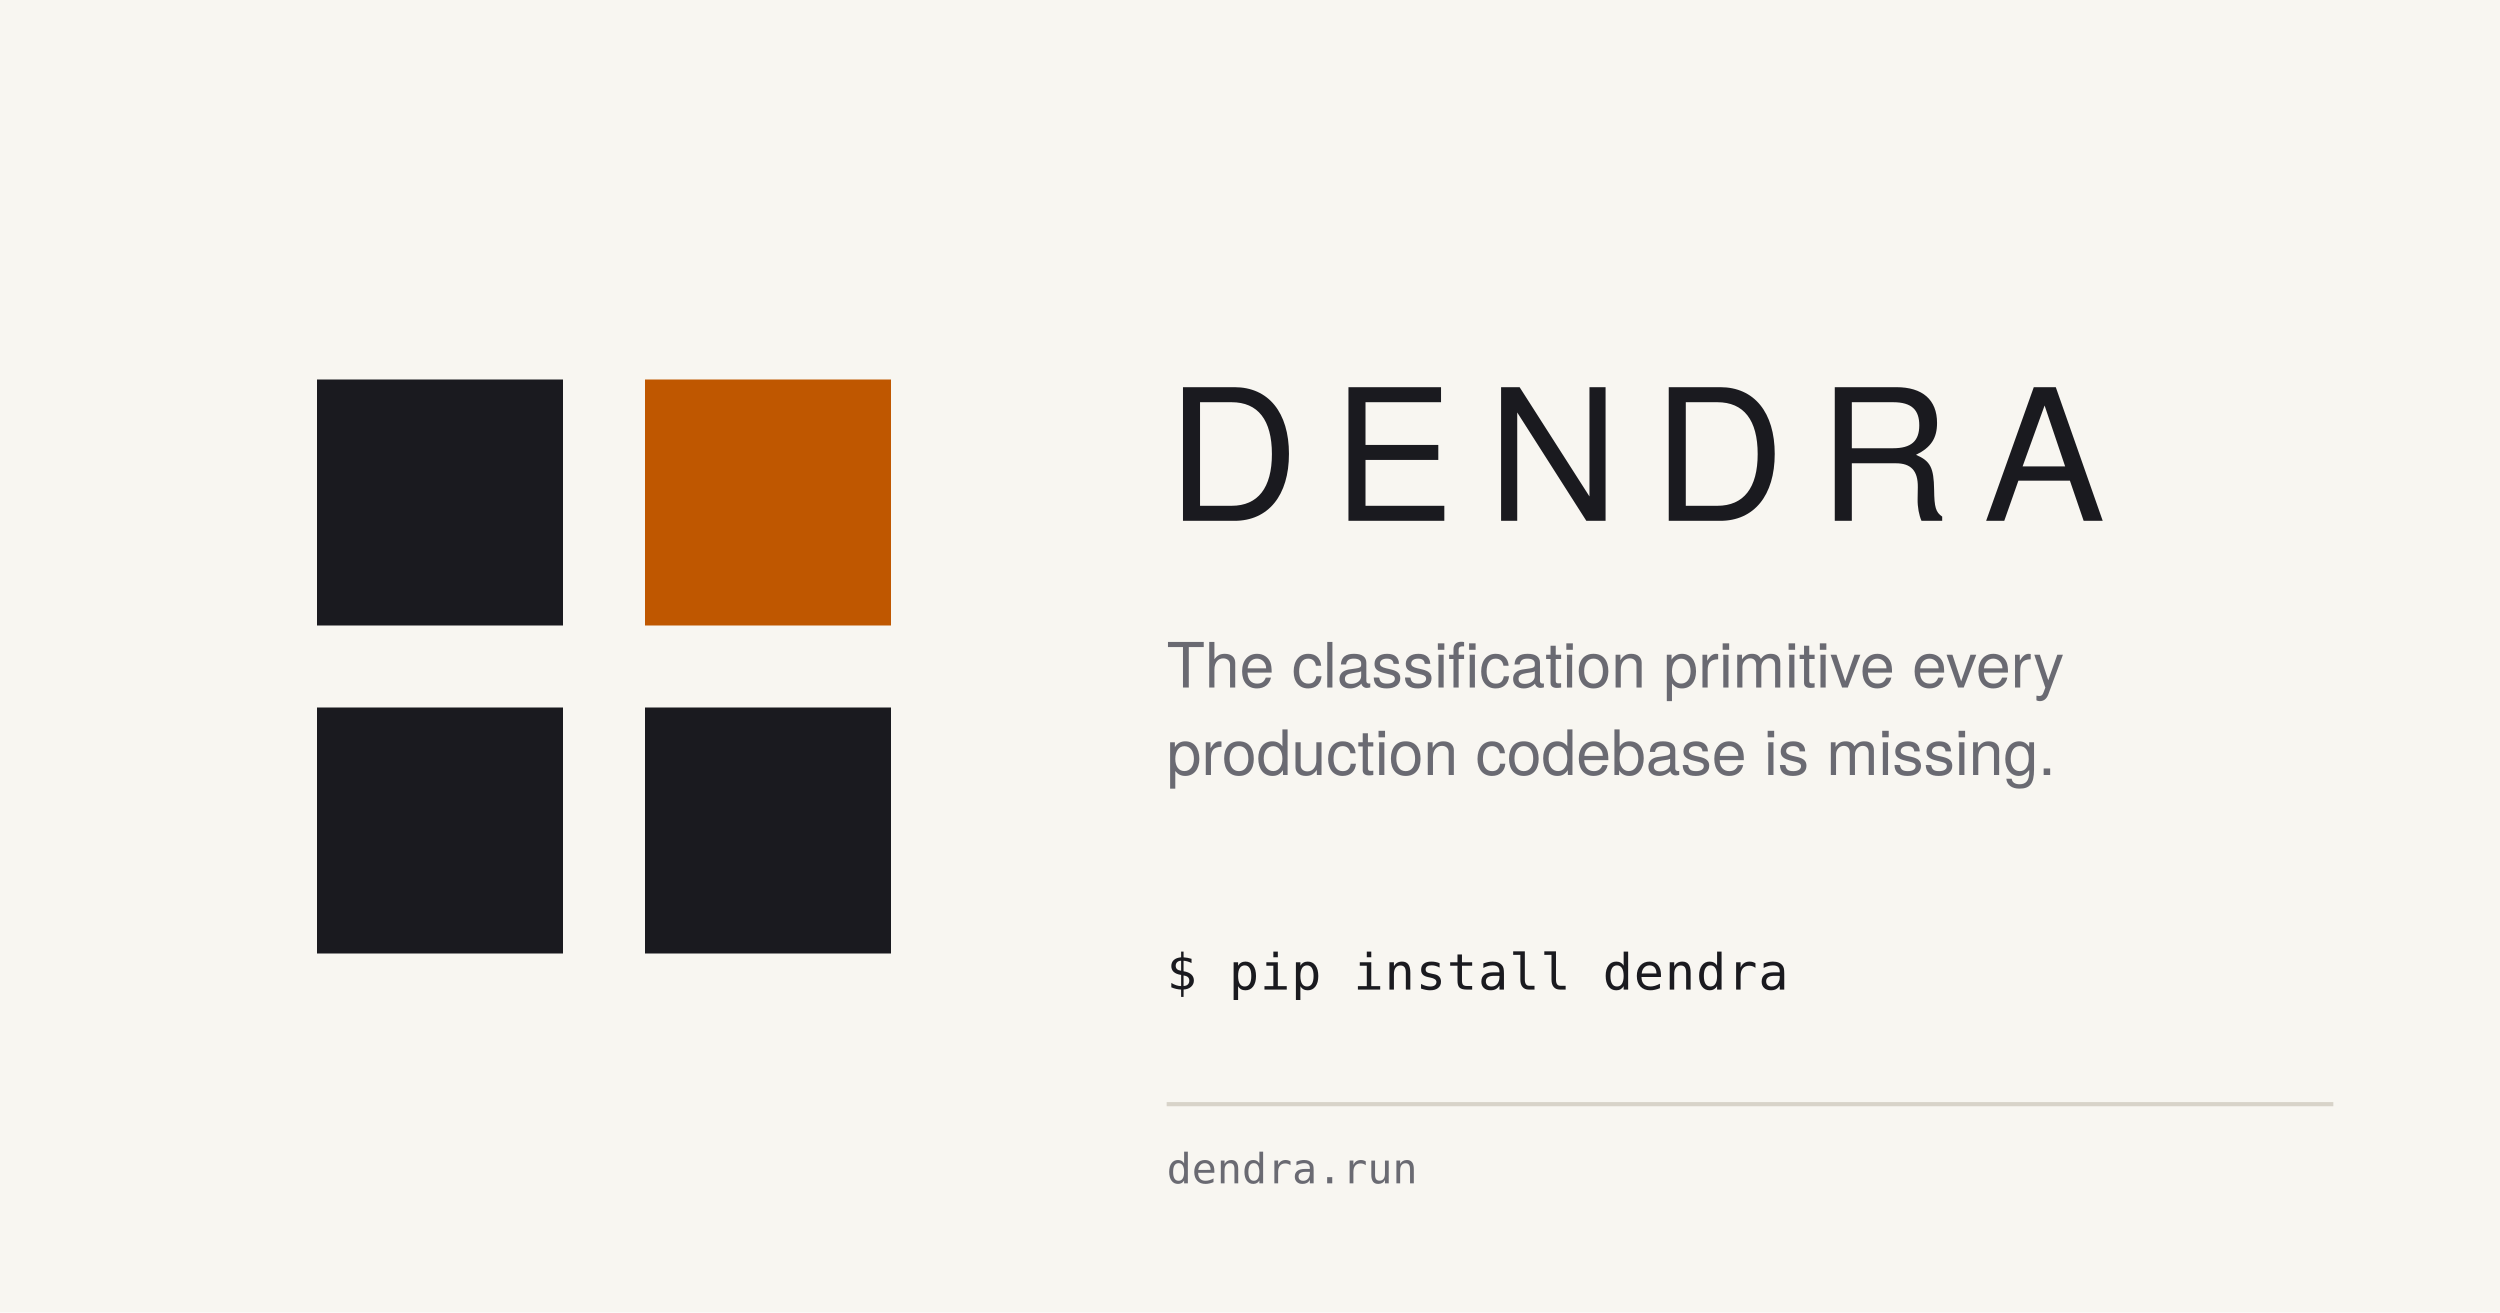
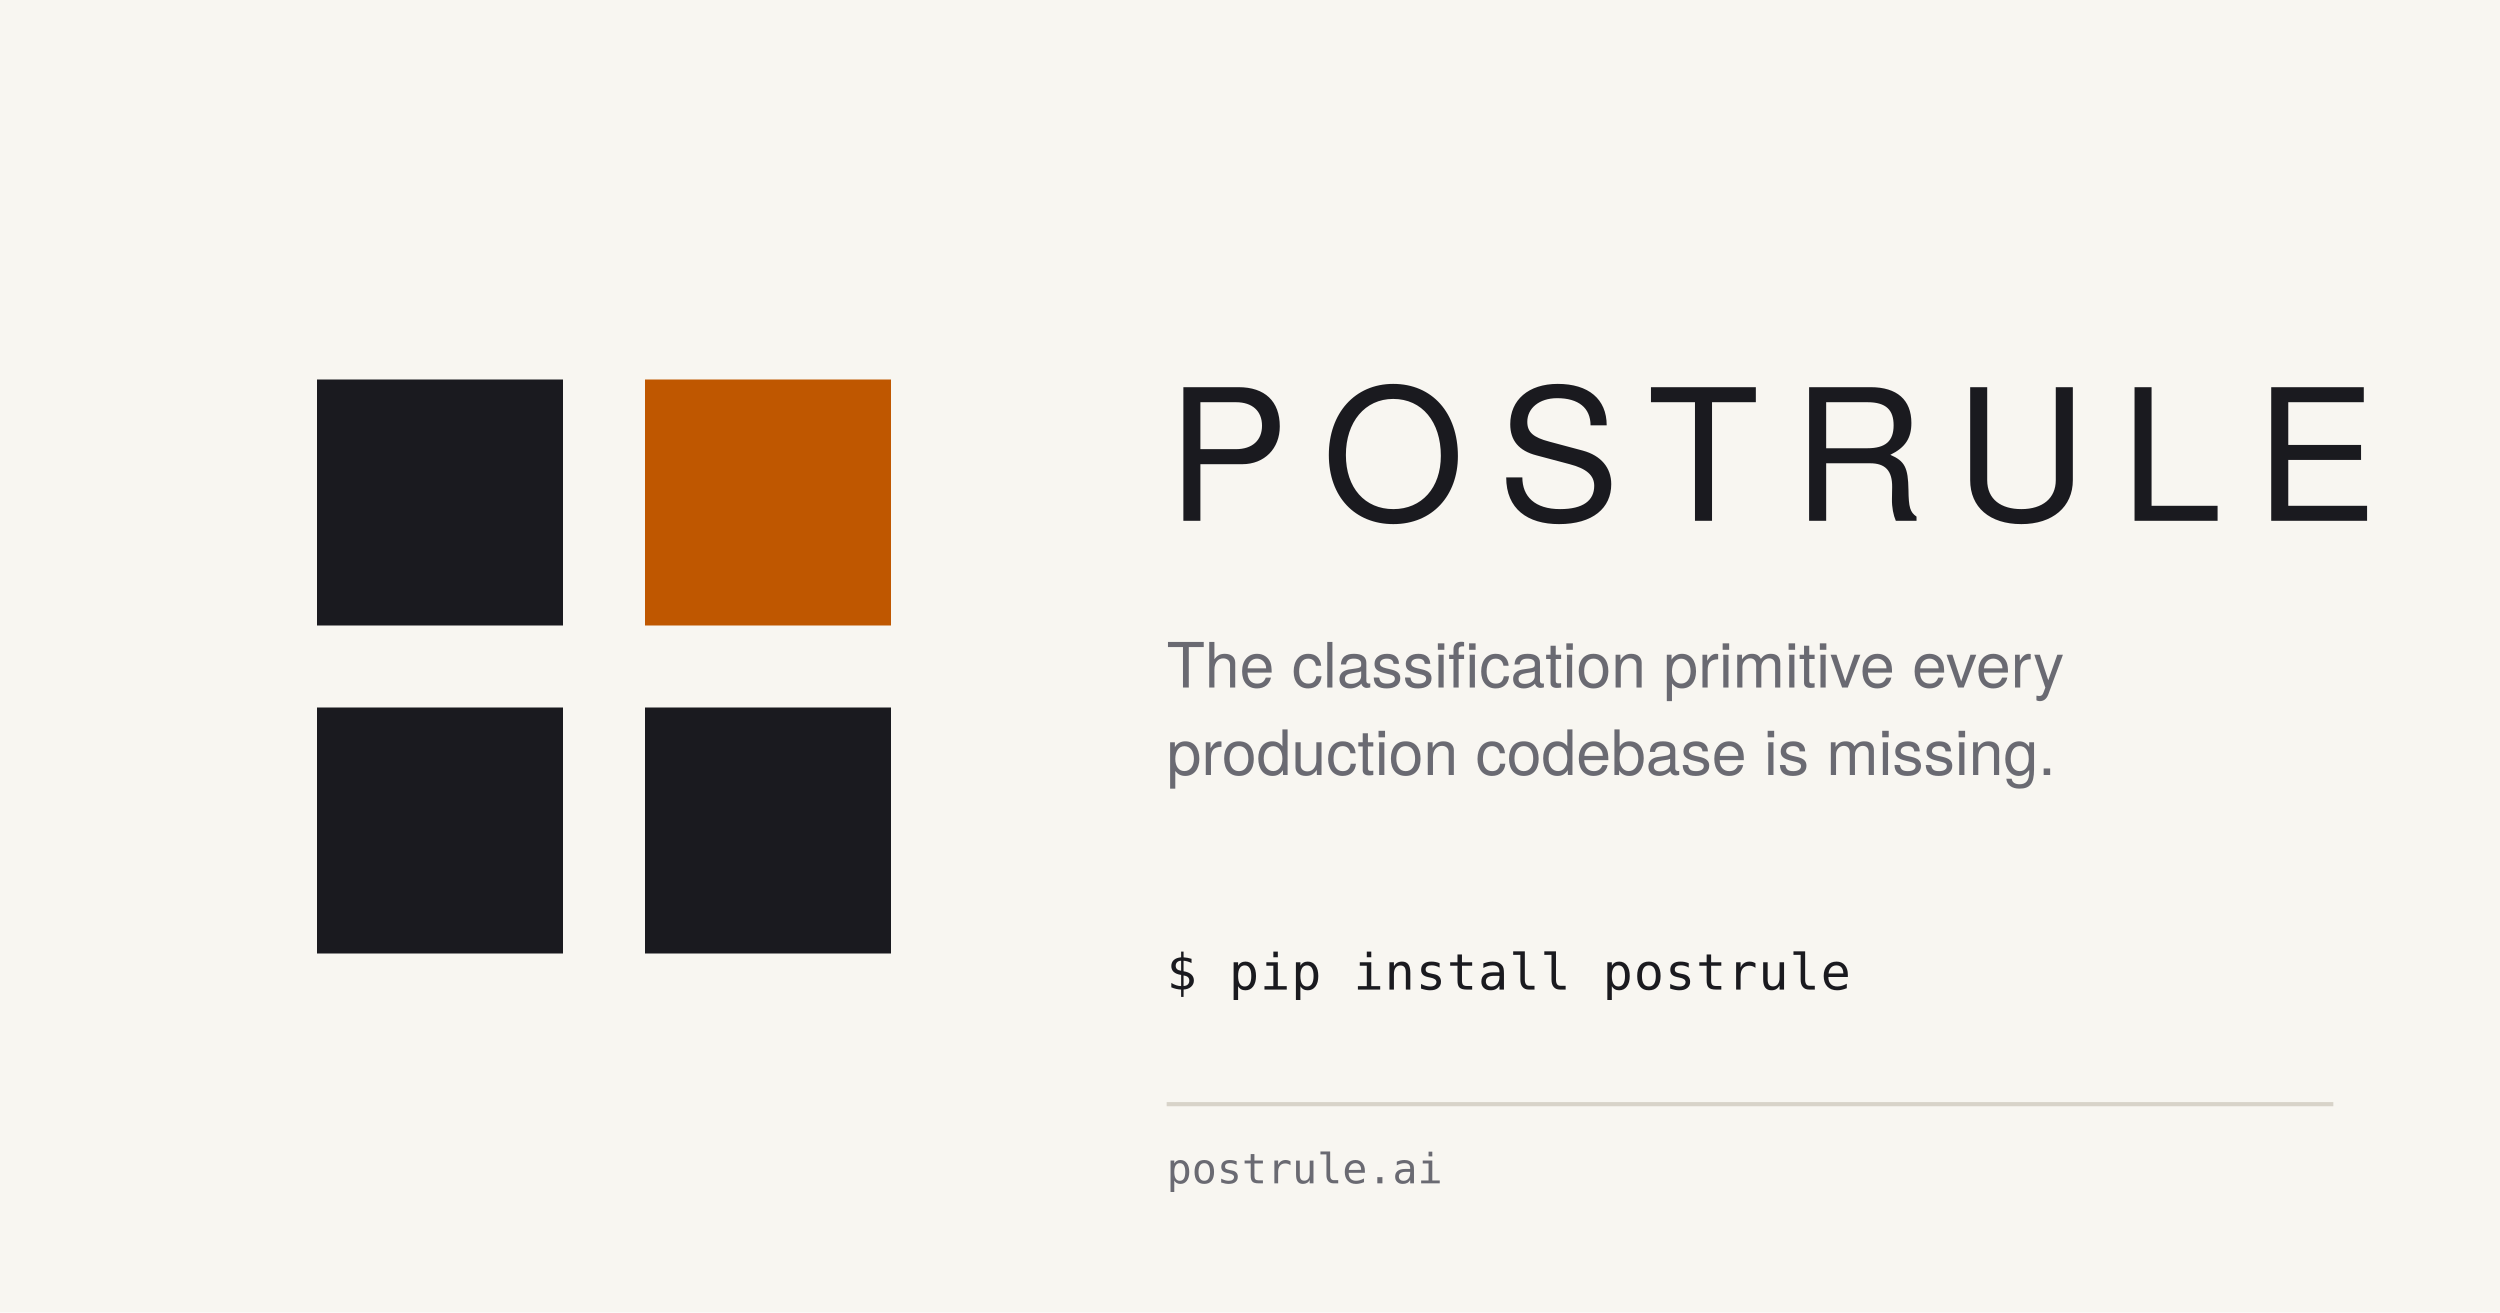
<svg xmlns="http://www.w3.org/2000/svg" viewBox="0 0 1200 630">
  <rect width="1200" height="630" fill="#f8f6f1" />
  <g transform="translate(80, 110) scale(0.82)">
    <rect x="88" y="88" width="144" height="144" fill="#1a1a1f" />
    <rect x="280" y="88" width="144" height="144" fill="#BF5700" />
    <rect x="88" y="280" width="144" height="144" fill="#1a1a1f" />
    <rect x="280" y="280" width="144" height="144" fill="#1a1a1f" />
  </g>
-   <text x="560" y="250" font-family="'Space Grotesk', 'Helvetica Neue', sans-serif" font-weight="500" font-size="88" letter-spacing="15.8" fill="#1a1a1f">DENDRA</text>
+   <text x="560" y="250" font-family="'Space Grotesk', 'Helvetica Neue', sans-serif" font-weight="500" font-size="88" letter-spacing="15.8" fill="#1a1a1f">POSTRULE</text>
  <text x="560" y="330" font-family="'Space Grotesk', 'Helvetica Neue', sans-serif" font-weight="400" font-size="30" fill="#6a6a72">The classification primitive every</text>
  <text x="560" y="372" font-family="'Space Grotesk', 'Helvetica Neue', sans-serif" font-weight="400" font-size="30" fill="#6a6a72">production codebase is missing.</text>
-   <text x="560" y="475" font-family="'JetBrains Mono', ui-monospace, monospace" font-weight="400" font-size="24" letter-spacing="0.5" fill="#1a1a1f">$ pip install dendra</text>
+   <text x="560" y="475" font-family="'JetBrains Mono', ui-monospace, monospace" font-weight="400" font-size="24" letter-spacing="0.5" fill="#1a1a1f">$ pip install postrule</text>
  <line x1="560" y1="530" x2="1120" y2="530" stroke="#d8d3c9" stroke-width="2" />
-   <text x="560" y="568" font-family="'JetBrains Mono', ui-monospace, monospace" font-weight="400" font-size="20" fill="#6a6a72">dendra.run</text>
+   <text x="560" y="568" font-family="'JetBrains Mono', ui-monospace, monospace" font-weight="400" font-size="20" fill="#6a6a72">postrule.ai</text>
</svg>
